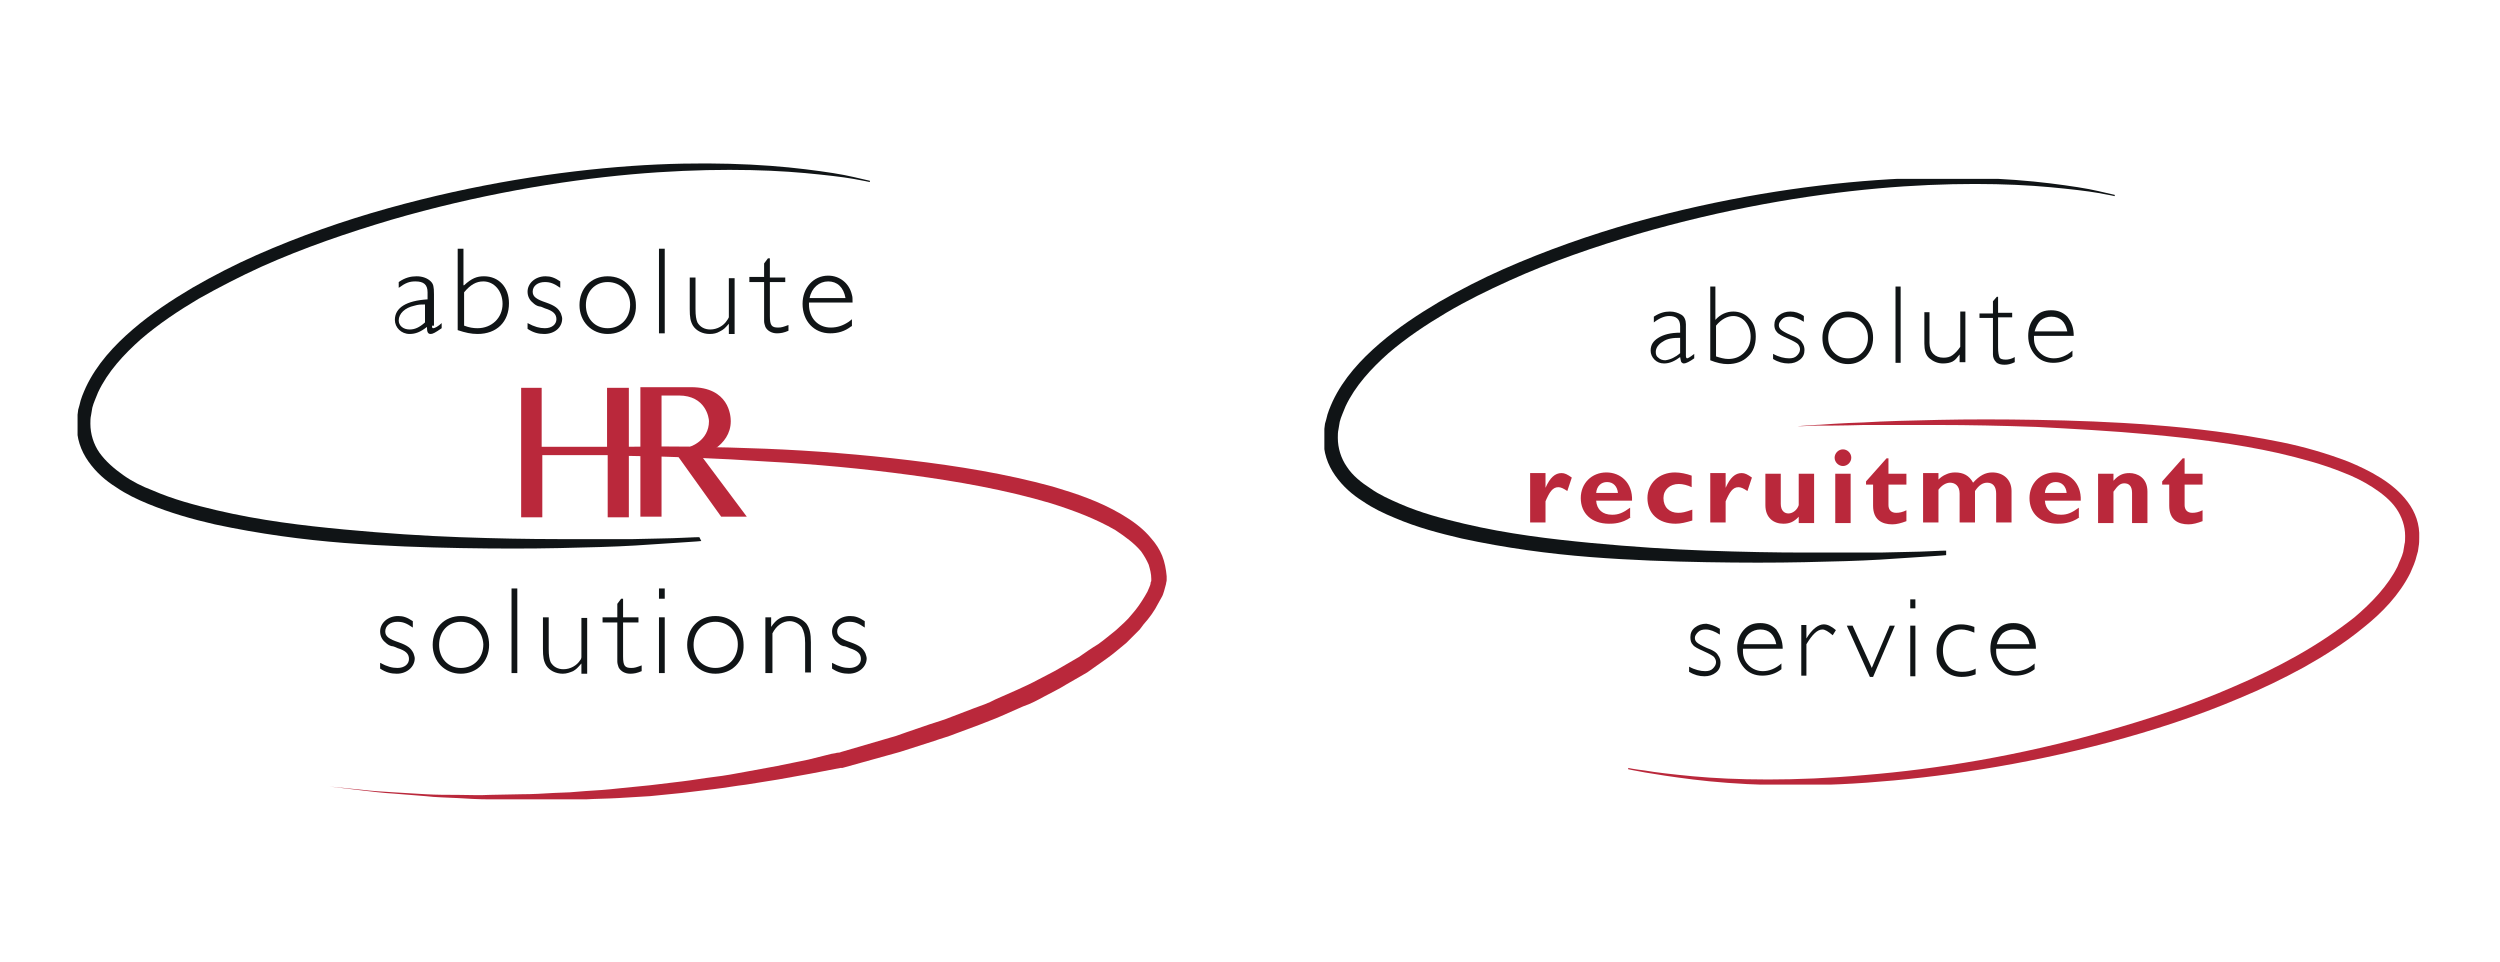
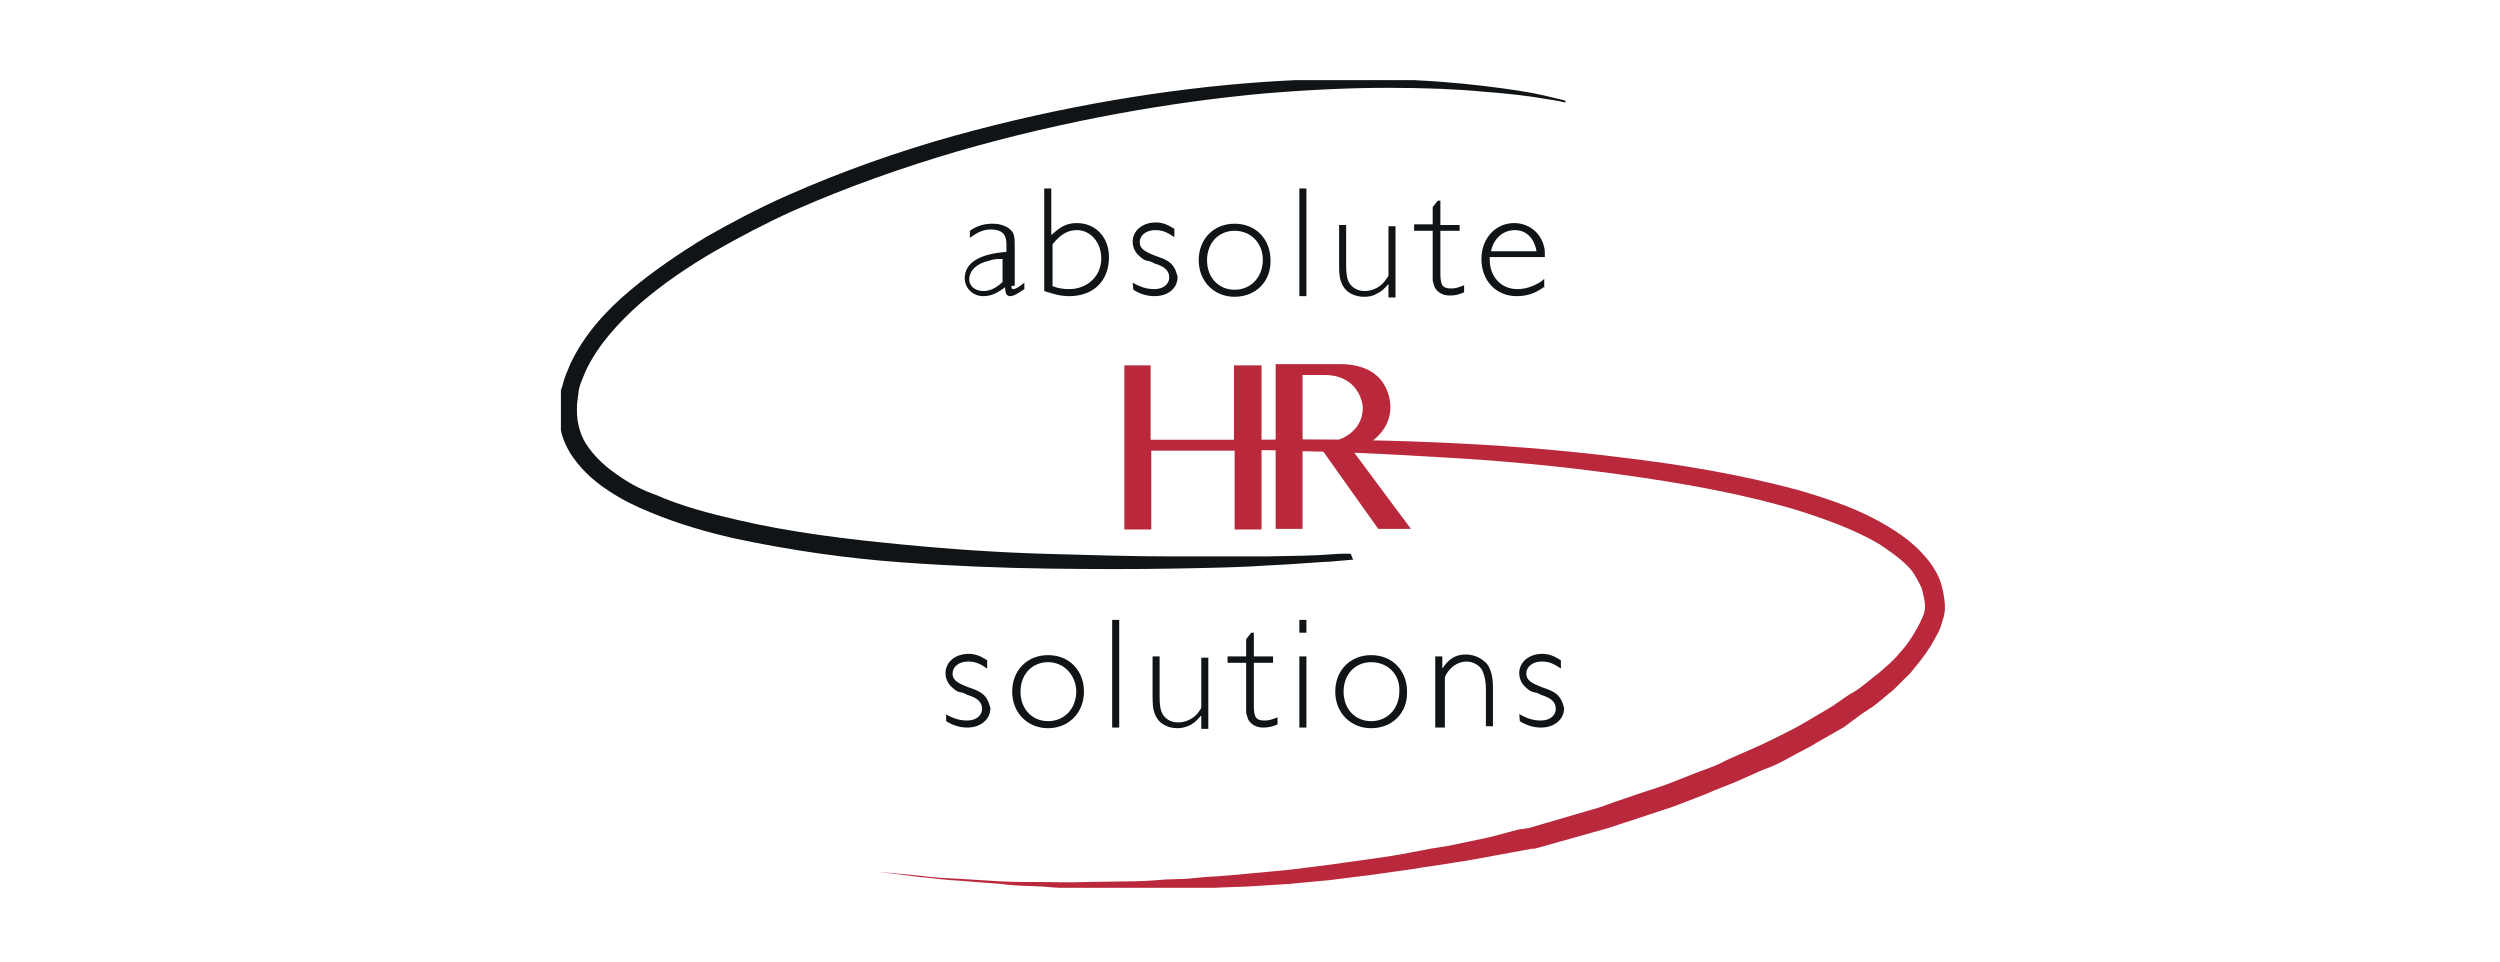
- <svg xmlns="http://www.w3.org/2000/svg" xmlns:xlink="http://www.w3.org/1999/xlink" version="1.1" id="Layer_18" x="0px" y="0px" width="390px" height="150px" viewBox="0 0 390 150" enable-background="new 0 0 390 150" xml:space="preserve">
+ <svg xmlns="http://www.w3.org/2000/svg" xmlns:xlink="http://www.w3.org/1999/xlink" version="1.1" id="Layer_11" x="0px" y="0px" viewBox="0 0 390 150" enable-background="new 0 0 390 150" xml:space="preserve">
  <g>
-     <path fill="#101416" d="M264.3,55.2v0.7c-0.7,0.5-1.3,0.8-1.6,0.8c-0.2,0-0.3-0.1-0.4-0.2c-0.1-0.1-0.1-0.4-0.2-0.8   c-0.8,0.6-1.6,1-2.5,1c-0.6,0-1.1-0.2-1.5-0.6s-0.6-0.9-0.6-1.4c0-0.9,0.4-1.5,1.2-2c0.8-0.5,1.9-0.8,3.4-0.8v-1   c0-1.1-0.6-1.6-1.7-1.6c-0.7,0-1.5,0.3-2.4,1v-0.9c0.9-0.6,1.7-0.8,2.5-0.8c0.7,0,1.3,0.2,1.8,0.5c0.5,0.3,0.7,0.9,0.7,1.5v4.9   c0,0.3,0.1,0.4,0.2,0.4C263.3,55.9,263.7,55.7,264.3,55.2 M262.1,55.1v-2.4c-1.1,0-2,0.1-2.7,0.6c-0.7,0.4-1.1,1-1.1,1.6   c0,0.4,0.1,0.7,0.4,0.9c0.3,0.3,0.7,0.4,1.1,0.4C260.6,56.1,261.4,55.7,262.1,55.1z" />
-     <path fill="#101416" d="M266.8,56.2V44.7h0.8v5.2c0.8-0.9,1.8-1.3,2.8-1.3c1,0,1.9,0.4,2.5,1.1c0.7,0.7,1,1.6,1,2.8   c0,1.3-0.4,2.4-1.2,3.1c-0.8,0.8-1.9,1.2-3.2,1.2C268.7,56.8,267.8,56.6,266.8,56.2 M267.7,50.8v4.8c0.6,0.2,1.3,0.4,1.9,0.4   c1,0,1.8-0.3,2.5-1c0.7-0.7,1-1.5,1-2.5c0-0.9-0.3-1.7-0.8-2.3c-0.5-0.6-1.2-0.9-1.9-0.9C269.5,49.3,268.5,49.8,267.7,50.8z" />
-     <path fill="#101416" d="M281.4,49.3v0.9c-0.8-0.5-1.5-0.8-2.2-0.8c-0.5,0-0.9,0.1-1.2,0.4s-0.5,0.6-0.5,0.9c0,0.3,0.1,0.5,0.3,0.7   c0.2,0.2,0.7,0.5,1.6,0.9c0.9,0.3,1.5,0.7,1.7,1.1c0.3,0.4,0.4,0.8,0.4,1.2c0,0.6-0.2,1.1-0.7,1.5c-0.5,0.4-1.1,0.6-1.8,0.6   c-0.8,0-1.6-0.2-2.4-0.7v-0.8c0.9,0.5,1.8,0.7,2.5,0.7c0.5,0,0.9-0.1,1.2-0.4c0.3-0.3,0.5-0.6,0.5-1c0-0.3-0.1-0.5-0.3-0.8   c-0.2-0.2-0.7-0.5-1.6-0.9c-0.9-0.4-1.5-0.7-1.7-1c-0.3-0.3-0.4-0.7-0.4-1.1c0-0.6,0.2-1.1,0.7-1.5c0.5-0.4,1.1-0.6,1.8-0.6   C280,48.6,280.7,48.8,281.4,49.3" />
-     <path fill="#101416" d="M288.3,48.6c1.1,0,2.1,0.4,2.8,1.2c0.8,0.8,1.1,1.8,1.1,2.9c0,1.2-0.4,2.1-1.1,2.9   c-0.8,0.8-1.7,1.2-2.8,1.2c-1.1,0-2.1-0.4-2.9-1.2c-0.8-0.8-1.1-1.7-1.1-2.9c0-1.2,0.4-2.1,1.1-2.9C286.2,49,287.2,48.6,288.3,48.6    M288.3,55.9c0.9,0,1.6-0.3,2.2-0.9c0.6-0.6,0.9-1.4,0.9-2.3c0-0.9-0.3-1.7-0.9-2.3c-0.6-0.6-1.3-0.9-2.2-0.9   c-0.9,0-1.6,0.3-2.2,0.9c-0.6,0.6-0.9,1.4-0.9,2.3c0,0.9,0.3,1.7,0.9,2.3C286.7,55.6,287.4,55.9,288.3,55.9z" />
-     <rect x="295.7" y="44.7" fill="#101416" width="0.8" height="11.9" />
-     <path fill="#101416" d="M305.7,56.6v-1.3h0c-0.4,0.5-0.7,0.9-1.1,1.1c-0.4,0.2-0.9,0.3-1.5,0.3c-0.8,0-1.5-0.3-2.1-0.8   c-0.6-0.5-0.8-1.3-0.8-2.3v-4.9h0.8v4.8c0,0.7,0.2,1.3,0.6,1.7c0.4,0.4,0.9,0.6,1.6,0.6c0.5,0,1-0.1,1.4-0.4   c0.4-0.3,0.8-0.7,1.2-1.3v-5.5h0.8v7.9H305.7" />
-     <path fill="#101416" d="M311.7,46.2v2.6h2.2v0.7h-2.2v4.7c0,0.8,0.1,1.2,0.2,1.5s0.5,0.4,1,0.4c0.4,0,0.9-0.1,1.4-0.4v0.8   c-0.6,0.3-1.1,0.4-1.6,0.4c-0.5,0-1-0.1-1.3-0.4c-0.3-0.3-0.5-0.7-0.5-1.2v-5.7h-2.1v-0.7h2.1v-1.9l0.6-0.7H311.7" />
-     <path fill="#101416" d="M323.5,52.4h-6.2c0,0.1,0,0.3,0,0.4c0,0.9,0.3,1.6,0.9,2.2c0.6,0.6,1.4,0.9,2.2,0.9c1,0,2-0.4,2.9-1.2v0.9   c-0.9,0.7-1.9,1-3,1c-1.1,0-2.1-0.4-2.8-1.2c-0.7-0.8-1.1-1.8-1.1-3c0-1.1,0.3-2.1,1-2.9c0.7-0.8,1.5-1.1,2.6-1.1   c1,0,1.8,0.3,2.5,1C323.2,50.3,323.5,51.2,323.5,52.4 M317.4,51.7h5.1c-0.3-1.5-1.1-2.3-2.5-2.3c-0.6,0-1.2,0.2-1.7,0.6   C317.9,50.4,317.6,51,317.4,51.7z" />
-     <path fill="#101416" d="M268.3,98.1V99c-0.8-0.5-1.5-0.8-2.2-0.8c-0.5,0-0.9,0.1-1.2,0.4c-0.3,0.3-0.5,0.6-0.5,0.9   c0,0.3,0.1,0.5,0.3,0.7s0.7,0.5,1.6,0.9c0.9,0.3,1.5,0.7,1.7,1.1c0.3,0.4,0.4,0.8,0.4,1.2c0,0.6-0.2,1.1-0.7,1.5   c-0.5,0.4-1.1,0.6-1.8,0.6c-0.8,0-1.6-0.2-2.4-0.7V104c0.9,0.5,1.8,0.7,2.5,0.7c0.5,0,0.9-0.1,1.2-0.4c0.3-0.3,0.5-0.6,0.5-1   c0-0.3-0.1-0.5-0.3-0.8c-0.2-0.2-0.7-0.5-1.6-0.9c-0.9-0.4-1.5-0.7-1.7-1c-0.3-0.3-0.4-0.7-0.4-1.2c0-0.6,0.2-1.1,0.7-1.5   s1.1-0.6,1.8-0.6C266.8,97.4,267.5,97.6,268.3,98.1" />
-     <path fill="#101416" d="M278.1,101.2h-6.2c0,0.1,0,0.3,0,0.4c0,0.9,0.3,1.6,0.9,2.2c0.6,0.6,1.4,0.9,2.2,0.9c1,0,2-0.4,2.9-1.2v0.9   c-0.9,0.7-1.9,1-3,1c-1.1,0-2.1-0.4-2.8-1.2c-0.7-0.8-1.1-1.8-1.1-3c0-1.1,0.3-2.1,1-2.9c0.7-0.8,1.5-1.1,2.6-1.1   c1,0,1.8,0.3,2.5,1C277.7,99.1,278.1,100,278.1,101.2 M272,100.5h5.1c-0.3-1.5-1.1-2.3-2.5-2.3c-0.6,0-1.2,0.2-1.7,0.6   C272.4,99.2,272.1,99.8,272,100.5z" />
-     <path fill="#101416" d="M286.4,98.3l-0.5,0.8c-0.7-0.6-1.2-0.9-1.6-0.9c-0.8,0-1.6,0.8-2.5,2.3v4.9H281v-7.9h0.8v2.1h0   c0.9-1.5,1.9-2.2,2.7-2.2C285.1,97.4,285.7,97.7,286.4,98.3" />
-     <polyline fill="#101416" points="295.6,97.6 292.2,105.6 291.7,105.6 288.1,97.6 289,97.6 292,104.2 294.8,97.6 295.6,97.6  " />
-     <path fill="#101416" d="M298,93.5h0.8v1.4H298V93.5z M298,97.6h0.8v7.9H298V97.6z" />
-     <path fill="#101416" d="M308,97.8v0.9c-0.7-0.3-1.4-0.5-2-0.5c-0.9,0-1.6,0.3-2.1,0.9c-0.5,0.6-0.8,1.4-0.8,2.4   c0,1,0.3,1.8,0.8,2.4c0.5,0.6,1.3,0.9,2.2,0.9c0.7,0,1.4-0.1,2.1-0.5v0.9c-0.8,0.3-1.5,0.4-2.2,0.4c-1.1,0-2.1-0.4-2.8-1.1   c-0.7-0.7-1.1-1.7-1.1-2.9c0-1.2,0.4-2.2,1.1-3c0.7-0.8,1.6-1.2,2.7-1.2C306.5,97.4,307.2,97.5,308,97.8" />
-     <path fill="#101416" d="M317.6,101.2h-6.2c0,0.1,0,0.3,0,0.4c0,0.9,0.3,1.6,0.9,2.2c0.6,0.6,1.4,0.9,2.2,0.9c1,0,2-0.4,2.9-1.2v0.9   c-0.9,0.7-1.9,1-3,1c-1.1,0-2.1-0.4-2.8-1.2c-0.7-0.8-1.1-1.8-1.1-3c0-1.1,0.3-2.1,1-2.9c0.7-0.8,1.5-1.1,2.6-1.1   c1,0,1.8,0.3,2.5,1C317.3,99.1,317.6,100,317.6,101.2 M311.5,100.5h5.1c-0.3-1.5-1.1-2.3-2.5-2.3c-0.6,0-1.2,0.2-1.7,0.6   C312,99.2,311.7,99.8,311.5,100.5z" />
+     <path fill="#101416" d="M157.8,44.6c0,0.4,0,0.5,0.3,0.5s1-0.4,1.7-1v1c-1.3,0.9-1.8,1.1-2.2,1.1c-0.5,0-0.8-0.3-0.8-1.4   c-1.3,1-2.3,1.4-3.4,1.4c-1.7,0-2.9-1.3-2.9-2.8c0-2.4,2.3-3.8,6.5-4.1V38c0-1.5-0.8-2.2-2.4-2.2c-1.1,0-1.9,0.3-3.3,1.3V36   c1.3-0.9,2.4-1.1,3.6-1.1s2.2,0.4,2.8,1c0.5,0.5,0.6,1,0.6,2.5v6.2 M156.5,40.4c-1.1,0-1.4,0-2.3,0.3c-1.8,0.4-3,1.5-3,2.9   c0,1,0.9,1.8,2.2,1.8c1,0,1.9-0.4,3-1.4v-3.6H156.5z" />
+     <path fill="#101416" d="M164.1,36.6c1.5-1.4,2.5-1.8,3.9-1.8c2.9,0,5,2.2,5,5.3c0,3.7-2.4,6.1-6.2,6.1c-1.3,0-2.4-0.3-3.9-0.8V29.4   h1.1v7.2 M164.1,44.6c1,0.4,1.8,0.5,2.7,0.5c2.8,0,5-2,5-4.8c0-2.5-1.7-4.4-3.8-4.4c-1.4,0-2.5,0.6-3.8,2.2V44.6z" />
+     <path fill="#101416" d="M176.7,44.1c1.4,0.8,2.4,1,3.4,1c1.4,0,2.3-0.8,2.3-1.8c0-1-0.6-1.7-2.3-2.2c-0.5-0.3-0.9-0.4-1.1-0.4   c-0.5-0.1-0.9-0.4-1.3-0.8c-0.6-0.5-1-1.3-1-2.2c0-1.7,1.5-3,3.6-3c1,0,1.8,0.3,2.9,1v1.3c-1.3-0.9-2-1.1-3-1.1   c-1.4,0-2.4,0.8-2.4,1.9c0,1,0.8,1.5,2.7,2.2c1.8,0.6,2.4,1.1,2.9,2.2c0.1,0.4,0.3,0.8,0.3,1c0,1.8-1.5,3-3.6,3   c-1.1,0-2.2-0.3-3.3-1L176.7,44.1" />
+     <path fill="#101416" d="M192.6,46.3c-3.2,0-5.6-2.4-5.6-5.7s2.3-5.7,5.6-5.7s5.6,2.4,5.6,5.7C198.3,43.9,195.9,46.3,192.6,46.3    M192.6,36c-2.5,0-4.3,1.9-4.3,4.6c0,2.7,1.8,4.6,4.3,4.6s4.4-1.9,4.4-4.7C197,37.9,195.1,36,192.6,36z" />
+     <rect x="202.7" y="29.4" fill="#101416" width="1.1" height="16.8" />
+     <path fill="#101416" d="M216.6,44.3c-0.8,0.9-1,1.1-1.8,1.5c-0.6,0.4-1.3,0.5-2,0.5c-1.4,0-2.7-0.6-3.3-1.7   c-0.5-0.9-0.6-1.7-0.6-3.3v-6.2h1.1v6.2c0,1.4,0.1,2,0.4,2.7c0.5,0.9,1.4,1.4,2.5,1.4c1.4,0,2.7-0.8,3.3-1.8   c0.1-0.1,0.3-0.4,0.4-0.6v-7.7h1.1v11.1h-1.1L216.6,44.3" />
+     <path fill="#101416" d="M224.7,31.4v3.7h3V36h-3v6.7c0,1.9,0.4,2.3,1.7,2.3c0.6,0,1-0.1,2-0.5v1.1c-0.9,0.4-1.5,0.5-2.3,0.5   c-1,0-1.9-0.5-2.3-1.3c-0.1-0.4-0.3-0.8-0.3-1.1V36h-2.9v-1h2.9v-2.7l0.8-1h0.4" />
+     <path fill="#101416" d="M240.8,44.8c-1.3,1-2.7,1.4-4.2,1.4c-3.2,0-5.5-2.4-5.5-5.8c0-3.2,2.2-5.6,5.1-5.6c2.3,0,4.2,1.5,4.7,3.8   c0.1,0.4,0.1,0.8,0.1,1.5h-8.6c0,0.1,0,0.3,0,0.4c0,2.7,1.8,4.6,4.3,4.6c1.3,0,2.4-0.4,3.6-1.1c0.1-0.1,0.4-0.3,0.6-0.5v1.4    M239.7,39.2c-0.4-2.2-1.7-3.3-3.4-3.3c-1.8,0-3.3,1.3-3.7,3.3H239.7z" />
+     <path fill="#101416" d="M147.5,111.4c1.4,0.8,2.4,1,3.4,1c1.4,0,2.3-0.8,2.3-1.8c0-1-0.6-1.7-2.3-2.2c-0.5-0.3-0.9-0.4-1.1-0.4   c-0.5-0.1-0.9-0.4-1.3-0.8c-0.6-0.5-1-1.3-1-2.2c0-1.7,1.5-3,3.6-3c1,0,1.8,0.3,2.9,1v1.3c-1.3-0.9-2-1.1-3-1.1   c-1.4,0-2.4,0.8-2.4,1.9c0,1,0.8,1.5,2.7,2.2c1.8,0.6,2.4,1.1,2.9,2.2c0.1,0.4,0.3,0.8,0.3,1c0,1.7-1.5,3-3.6,3   c-1.1,0-2.2-0.3-3.3-1V111.4" />
+     <path fill="#101416" d="M163.5,113.6c-3.2,0-5.6-2.4-5.6-5.7c0-3.3,2.3-5.7,5.6-5.7c3.3,0,5.6,2.4,5.6,5.7   C169.1,111.2,166.7,113.6,163.5,113.6 M163.5,103.3c-2.5,0-4.3,1.9-4.3,4.6s1.8,4.6,4.3,4.6c2.5,0,4.4-1.9,4.4-4.7   C167.8,105.2,165.9,103.3,163.5,103.3z" />
+     <rect x="173.5" y="96.7" fill="#101416" width="1.1" height="16.8" />
+     <path fill="#101416" d="M187.4,111.6c-0.8,0.9-1,1.1-1.7,1.5c-0.6,0.3-1.3,0.5-2,0.5c-1.4,0-2.7-0.6-3.3-1.7   c-0.5-0.9-0.6-1.7-0.6-3.3v-6.2h1.1v6.2c0,1.4,0.1,2,0.4,2.7c0.5,0.9,1.4,1.4,2.5,1.4c1.4,0,2.7-0.8,3.3-1.8   c0.1-0.1,0.3-0.4,0.3-0.6v-7.7h1.1v11.1h-1.1V111.6" />
+     <path fill="#101416" d="M195.6,98.7v3.7h3v1h-3v6.7c0,1.9,0.4,2.3,1.7,2.3c0.6,0,1-0.1,2-0.5v1.1c-0.9,0.4-1.5,0.5-2.3,0.5   c-1,0-1.9-0.5-2.3-1.3c-0.1-0.4-0.3-0.8-0.3-1.1v-7.7h-2.9v-1h2.9v-2.7l0.8-1L195.6,98.7" />
+     <path fill="#101416" d="M202.7,96.7h1.1v2h-1.1V96.7z M202.7,102.4h1.1v11.1h-1.1V102.4z" />
+     <path fill="#101416" d="M213.9,113.6c-3.2,0-5.6-2.4-5.6-5.7c0-3.3,2.3-5.7,5.6-5.7c3.3,0,5.6,2.4,5.6,5.7   C219.6,111.2,217.2,113.6,213.9,113.6 M213.9,103.3c-2.5,0-4.3,1.9-4.3,4.6s1.8,4.6,4.3,4.6c2.5,0,4.4-1.9,4.4-4.7   C218.4,105.2,216.5,103.3,213.9,103.3z" />
+     <path fill="#101416" d="M225,113.5h-1.1v-11.1h1.1v1.9c1-1.5,2-2.2,3.7-2.2c1.3,0,2.5,0.6,3.3,1.5c0.6,0.9,0.9,1.9,0.9,3.7v6h-1.1   v-5.8c0-1.5-0.3-2.3-0.6-3c-0.5-0.8-1.5-1.3-2.4-1.3c-1.4,0-2.7,0.9-3.4,2.4v7.9" />
+     <path fill="#101416" d="M237,111.4c1.4,0.8,2.4,1,3.4,1c1.4,0,2.3-0.8,2.3-1.8c0-1-0.6-1.7-2.3-2.2c-0.5-0.3-0.9-0.4-1.1-0.4   c-0.5-0.1-0.9-0.4-1.3-0.8c-0.6-0.5-1-1.3-1-2.2c0-1.7,1.5-3,3.6-3c1,0,1.8,0.3,2.9,1v1.3c-1.3-0.9-2-1.1-3-1.1   c-1.4,0-2.4,0.8-2.4,1.9c0,1,0.8,1.5,2.7,2.2c1.8,0.6,2.4,1.1,2.9,2.2c0.1,0.4,0.3,0.8,0.3,1c0,1.7-1.5,3-3.6,3   c-1.1,0-2.2-0.3-3.3-1L237,111.4" />
    <g>
-       <defs>
-         <rect id="SVGID_1_" x="206.6" y="27.9" width="170.8" height="94.5" />
-       </defs>
-       <clipPath id="SVGID_2_">
-         <use xlink:href="#SVGID_1_" overflow="visible" />
-       </clipPath>
-       <path clip-path="url(#SVGID_2_)" fill="#101416" d="M303.6,86.6c0,0-0.9,0.1-2.7,0.2c-1.7,0.1-4.3,0.3-7.6,0.5    c-3.3,0.2-7.2,0.3-11.8,0.4c-4.6,0.1-9.7,0.1-15.3,0c-5.6-0.1-11.7-0.3-18.1-0.8c-6.4-0.5-13.2-1.4-20.1-2.9    c-3.4-0.8-6.9-1.7-10.4-3.2c-1.7-0.7-3.4-1.5-5-2.6c-1.6-1-3.1-2.3-4.3-4c-1.2-1.7-1.9-3.7-1.8-5.9c0-0.5,0-0.9,0.1-1.4l0.1-0.8    l0.2-0.7c0.2-1,0.6-1.9,1-2.8c1.7-3.6,4.4-6.5,7.3-9c2.9-2.5,6.1-4.6,9.3-6.5c3.3-1.9,6.6-3.6,10-5.1c6.8-3,13.7-5.4,20.4-7.3    c13.6-3.8,26.6-5.8,37.8-6.6c11.2-0.8,20.6-0.3,27.1,0.5c3.2,0.4,5.8,0.8,7.5,1.2c1.7,0.4,2.6,0.6,2.6,0.6l0,0.2    c0,0-0.9-0.2-2.6-0.5c-1.7-0.3-4.3-0.6-7.5-0.9c-3.2-0.3-7.2-0.5-11.7-0.5c-4.5,0-9.7,0.2-15.2,0.7c-11.1,1-24,3.2-37.4,7.1    c-6.7,2-13.5,4.3-20.1,7.3c-3.3,1.5-6.6,3.1-9.8,5c-3.2,1.9-6.2,3.9-9,6.3c-2.7,2.4-5.2,5.1-6.7,8.3c-0.3,0.8-0.7,1.6-0.9,2.4    l-0.1,0.6l-0.1,0.6c-0.1,0.4-0.1,0.9-0.1,1.3c0,1.6,0.5,3.2,1.4,4.5c0.9,1.4,2.3,2.5,3.7,3.4c1.4,1,3,1.7,4.6,2.4    c3.2,1.4,6.6,2.3,10,3.1c6.8,1.6,13.5,2.4,19.8,3c6.4,0.6,12.4,1,18,1.2c5.6,0.2,10.7,0.3,15.3,0.3c4.5,0,8.5,0,11.8,0    c3.3-0.1,5.8-0.1,7.6-0.2c1.7-0.1,2.7-0.1,2.7-0.1L303.6,86.6" />
-       <path clip-path="url(#SVGID_2_)" fill="#BA283B" d="M280.4,66.5c0,0,0.9-0.1,2.7-0.2c1.7-0.1,4.3-0.3,7.6-0.4    c3.3-0.2,7.2-0.3,11.8-0.4c4.6-0.1,9.7-0.1,15.3,0c5.6,0.1,11.7,0.3,18.1,0.8c6.4,0.5,13.2,1.3,20.1,2.7c3.4,0.7,6.9,1.7,10.3,3    c1.7,0.7,3.4,1.5,5,2.5c1.6,1,3.1,2.2,4.3,3.8c1.2,1.6,1.9,3.5,1.8,5.6c0,0.4,0,0.9-0.1,1.4l-0.1,0.7l-0.2,0.7    c-0.2,0.9-0.6,1.8-1,2.7c-1.7,3.4-4.4,6.2-7.3,8.5c-2.9,2.4-6.1,4.4-9.3,6.2c-3.3,1.8-6.6,3.4-10,4.8c-6.8,2.9-13.7,5.1-20.4,6.9    c-13.5,3.6-26.6,5.5-37.8,6.3c-11.2,0.8-20.6,0.3-27.1-0.5c-3.2-0.4-5.8-0.8-7.5-1.1c-1.7-0.3-2.6-0.5-2.6-0.5l0-0.2    c0,0,0.9,0.2,2.6,0.4c1.7,0.3,4.3,0.6,7.5,0.9c3.2,0.3,7.2,0.5,11.7,0.5c4.5,0,9.6-0.2,15.2-0.7c11.1-0.9,24-3,37.4-6.8    c6.7-1.9,13.5-4.1,20.1-7c3.3-1.4,6.6-3,9.8-4.8c3.2-1.8,6.2-3.8,9-6c2.7-2.3,5.2-4.9,6.7-7.9c0.3-0.8,0.7-1.5,0.9-2.3l0.1-0.6    l0.1-0.6c0.1-0.3,0.1-0.8,0.1-1.3c0-1.5-0.5-3-1.4-4.3c-0.9-1.3-2.3-2.4-3.7-3.3c-1.4-0.9-3-1.7-4.6-2.3c-3.2-1.3-6.6-2.2-10-3    c-6.7-1.5-13.4-2.3-19.8-2.9c-6.4-0.6-12.4-0.9-18-1.2c-5.6-0.2-10.7-0.3-15.2-0.3c-4.5,0-8.5,0-11.8,0c-3.3,0.1-5.8,0.1-7.6,0.1    c-1.7,0.1-2.7,0.1-2.7,0.1L280.4,66.5" />
+       <g>
+         <defs>
+           <rect id="SVGID_1_" x="87.5" y="12.5" width="215.9" height="126" />
+         </defs>
+         <clipPath id="SVGID_2_">
+           <use xlink:href="#SVGID_1_" overflow="visible" />
+         </clipPath>
+         <path clip-path="url(#SVGID_2_)" fill="#101416" d="M211.1,87.3c0,0-1.1,0.1-3.4,0.3c-2.3,0.1-5.5,0.4-9.7,0.6     c-4.2,0.3-9.3,0.4-15,0.5c-5.8,0.1-12.3,0.1-19.6,0c-7.1-0.1-14.9-0.4-23.1-1c-8.1-0.6-16.8-1.8-25.7-3.7     c-4.4-1-8.9-2.3-13.2-4.1c-2.2-0.9-4.3-1.9-6.4-3.3c-2-1.3-3.9-2.9-5.5-5.1s-2.4-4.7-2.3-7.5c0-0.6,0-1.1,0.1-1.8l0.1-1l0.3-0.9     c0.3-1.3,0.8-2.4,1.3-3.6c2.2-4.6,5.6-8.3,9.3-11.4s7.7-5.8,11.8-8.3c4.2-2.4,8.4-4.6,12.7-6.5c8.6-3.8,17.4-6.9,26-9.3     c17.3-4.8,33.9-7.4,48.1-8.4c14.4-1,26.3-0.4,34.5,0.6c4.2,0.5,7.4,1,9.5,1.5c2.2,0.5,3.3,0.8,3.3,0.8v0.3c0,0-1.1-0.3-3.3-0.6     c-2.2-0.4-5.5-0.8-9.5-1.1c-4.2-0.4-9.1-0.6-15-0.6c-5.7,0-12.3,0.3-19.4,0.9c-14.1,1.3-30.6,4.1-47.6,9     c-8.5,2.5-17.1,5.5-25.7,9.3c-4.2,1.9-8.4,4.1-12.4,6.4c-4.1,2.4-7.9,5-11.4,8c-3.4,3-6.6,6.5-8.5,10.5c-0.4,1-0.9,2-1.1,3     l-0.1,0.8l-0.1,0.8c-0.1,0.5-0.1,1.1-0.1,1.7c0,2,0.6,4.1,1.8,5.7c1.3,1.8,2.9,3.2,4.7,4.4c1.8,1.3,3.8,2.3,5.8,3     c4.1,1.8,8.4,2.9,12.7,3.9c8.6,2,17.1,3,25.3,3.8c8.1,0.8,15.8,1.3,22.9,1.5s13.6,0.4,19.4,0.4c5.8,0,10.8,0,15,0     c4.2-0.1,7.4-0.1,9.7-0.3s3.4-0.1,3.4-0.1L211.1,87.3" />
+       </g>
+       <g>
+         <defs>
+           <rect id="SVGID_3_" x="87.5" y="12.5" width="215.9" height="126" />
+         </defs>
+         <clipPath id="SVGID_4_">
+           <use xlink:href="#SVGID_3_" overflow="visible" />
+         </clipPath>
+         <path clip-path="url(#SVGID_4_)" fill="#BA283B" d="M195.1,68.6c9.5-0.1,19.2,0,28.7,0.4c9.5,0.4,19.1,1.1,28.6,2.3     c9.5,1.1,19.1,2.7,28.3,5.2c4.7,1.4,9.3,2.9,13.6,5.5c2.2,1.3,4.3,2.8,6,4.8c0.9,1,1.7,2.2,2.2,3.4s0.8,2.7,0.9,4.1v-0.1     c0,0.4,0,0.6,0,0.9s-0.1,0.5-0.1,0.8c-0.1,0.5-0.3,0.9-0.4,1.4c-0.1,0.4-0.3,0.9-0.5,1.3l-0.6,1.1c-0.8,1.5-1.8,2.9-2.9,4.2     l-0.8,1l-0.9,0.9l-1.8,1.8c-1.3,1-2.5,2.2-3.8,3s-2.7,1.9-3.9,2.8l-4.2,2.4c-1.4,0.9-2.8,1.5-4.2,2.3c-1.4,0.8-2.8,1.5-4.3,2     l-4.3,1.9c-1.4,0.6-2.9,1.1-4.4,1.8l-4.4,1.7c-1.5,0.6-3,1-4.4,1.5l-6.7,2.2l-11.4,3.2l0,0h-0.4l-6,1.1c-2.2,0.4-4.2,0.8-6.4,1.1     c-2.2,0.4-4.2,0.6-6.4,1c-2.2,0.3-4.2,0.6-6.4,0.9s-4.2,0.5-6.4,0.8l-6.4,0.6l-6.4,0.4c-2.2,0.1-4.3,0.1-6.4,0.3l-3.2,0.1h-3.2     c-2.2,0-4.3,0.1-6.4,0l-6.4-0.1c-2.2,0-4.3-0.1-6.4-0.3c-2.2-0.1-4.3-0.1-6.4-0.4l-6.4-0.5c-2.2-0.1-4.2-0.4-6.4-0.6l-6.4-0.8     l6.4,0.6c2.2,0.3,4.2,0.4,6.4,0.5l6.4,0.4c2.2,0.1,4.3,0.1,6.4,0.1c2.2,0,4.3,0.1,6.4,0l6.4-0.1c2.2,0,4.2-0.1,6.4-0.3l3.2-0.1     l3.2-0.3c2.2-0.1,4.2-0.3,6.4-0.5l6.4-0.6l6.4-0.8c2.2-0.3,4.2-0.6,6.4-0.9s4.2-0.6,6.2-1s4.2-0.8,6.2-1.1c2-0.4,4.2-0.9,6.2-1.3     l3-0.8l1.5-0.4l0.8-0.1c0.4-0.1,0.8-0.1,1.1-0.1h-0.4l0,0l11.3-3.3l2.2-0.8l4.4-1.5c1.5-0.5,2.9-0.9,4.4-1.5l4.3-1.7     c1.4-0.5,2.9-1,4.3-1.8l4.3-1.9c1.4-0.6,2.8-1.3,4.2-2s2.8-1.4,4.1-2.2l3.9-2.3c1.3-0.9,2.5-1.8,3.8-2.5c1.3-0.9,2.4-1.9,3.6-2.8     l1.7-1.5l0.8-0.8l0.8-0.9c1-1.1,1.8-2.3,2.5-3.6l0.5-0.9c0.1-0.3,0.3-0.6,0.4-0.9s0.3-0.6,0.3-0.9c0-0.1,0.1-0.3,0.1-0.4     c0-0.1,0-0.3,0-0.3v-0.1c0-1-0.3-1.9-0.5-2.8c-0.4-0.9-0.9-1.8-1.5-2.7c-1.4-1.7-3.2-2.9-5.1-4.2c-3.9-2.3-8.4-3.9-12.8-5.3     c-9-2.7-18.4-4.3-27.8-5.6c-9.4-1.3-18.9-2.2-28.5-2.7c-9.5-0.6-19.1-1-28.6-1.1L195.1,68.6" />
+       </g>
    </g>
-     <path fill="#BA283B" d="M241.1,76.1L241.1,76.1c0.7-1.6,1.5-2.3,2.5-2.3c0.5,0,0.9,0.2,1.6,0.7l-0.7,2.1c-0.6-0.4-1-0.6-1.4-0.6   c-0.9,0-1.4,0.8-2,2.2v3.3h-2.4v-7.7h2.4V76.1" />
-     <path fill="#BA283B" d="M254.4,80.7c-1.4,1-2.8,1-3.4,1c-2.7,0-4.4-1.6-4.4-4c0-2.3,1.7-4,4-4c2.2,0,4.1,1.6,4,4.4H249   c0.1,1.4,1,2.2,2.5,2.2c1,0,1.7-0.3,2.8-1.1V80.7 M252.4,76.9c-0.1-1-0.7-1.7-1.7-1.7c-0.9,0-1.6,0.6-1.7,1.7H252.4z" />
-     <path fill="#BA283B" d="M264,81.2c-1,0.3-1.8,0.5-2.6,0.5c-2.7,0-4.4-1.6-4.4-4c0-2.3,1.8-4,4.3-4c0.8,0,1.8,0.2,2.6,0.5v1.8   c-0.6-0.3-1.4-0.5-2-0.5c-1.4,0-2.4,0.9-2.4,2.2c0,1.4,0.9,2.3,2.3,2.3c0.6,0,1.1-0.1,2.2-0.5V81.2" />
-     <path fill="#BA283B" d="M269.2,76.1L269.2,76.1c0.7-1.6,1.5-2.3,2.5-2.3c0.5,0,0.9,0.2,1.6,0.7l-0.7,2.1c-0.6-0.4-1-0.6-1.4-0.6   c-0.9,0-1.4,0.8-2,2.2v3.3h-2.4v-7.7h2.4V76.1" />
-     <path fill="#BA283B" d="M280.7,80.5c-0.8,0.9-1.5,1.2-2.5,1.2c-1.5,0-2.8-0.9-2.8-2.9v-4.9h2.4v4.7c0,1.1,0.6,1.5,1.2,1.5   c0.7,0,1.4-0.6,1.6-1.3v-4.9h2.4v7.7h-2.4V80.5" />
-     <path fill="#BA283B" d="M288.8,71.4c0,0.7-0.6,1.3-1.3,1.3s-1.3-0.6-1.3-1.3c0-0.7,0.6-1.3,1.3-1.3S288.8,70.7,288.8,71.4    M288.7,81.6h-2.4v-7.7h2.4V81.6z" />
-     <path fill="#BA283B" d="M297.4,75.6h-2.8v3.2c0,0.7,0.4,1.2,1.2,1.2c0.5,0,1-0.1,1.6-0.4v1.7c-0.8,0.3-1.5,0.5-2.2,0.5   c-1.6,0-3-0.7-3-2.9v-3.3h-1.1v-0.5l3.2-3.6h0.3v2.4h2.8V75.6" />
-     <path fill="#BA283B" d="M302.3,74.9c0.4-0.4,0.8-0.7,1.3-0.9c0.4-0.2,0.9-0.3,1.4-0.3c1.3,0,2.2,0.5,2.8,1.6c1-1.1,1.9-1.6,3-1.6   c1.7,0,3,1.1,3,2.9v4.9h-2.4v-4.5c0-1.1-0.5-1.7-1.4-1.7c-0.7,0-1.3,0.4-1.9,1.3v4.9h-2.4V77c0-1.2-0.7-1.7-1.5-1.7   c-0.6,0-1.3,0.4-1.8,1.1v5.1h-2.4v-7.7h2.4V74.9" />
-     <path fill="#BA283B" d="M324.4,80.7c-1.4,1-2.8,1-3.4,1c-2.7,0-4.4-1.6-4.4-4c0-2.3,1.7-4,4-4c2.2,0,4.1,1.6,4,4.4H319   c0.1,1.4,1,2.2,2.5,2.2c1,0,1.7-0.3,2.8-1.1V80.7 M322.4,76.9c-0.1-1-0.7-1.7-1.7-1.7c-0.9,0-1.6,0.6-1.7,1.7H322.4z" />
-     <path fill="#BA283B" d="M329.7,75c0.8-0.9,1.5-1.2,2.5-1.2c1.2,0,2.8,0.7,2.8,2.9v4.9h-2.4v-4.7c0-1.1-0.5-1.5-1.2-1.5   c-0.6,0-1,0.3-1.7,1.3v4.9h-2.4v-7.7h2.4V75" />
-     <path fill="#BA283B" d="M343.6,75.6h-2.8v3.2c0,0.7,0.4,1.2,1.2,1.2c0.5,0,1-0.1,1.6-0.4v1.7c-0.8,0.3-1.5,0.5-2.2,0.5   c-1.6,0-3-0.7-3-2.9v-3.3h-1.1v-0.5l3.2-3.6h0.3v2.4h2.8V75.6" />
+     <polyline fill="#BA283B" points="175.4,57 175.4,82.6 179.6,82.6 179.6,70.3 192.6,70.3 192.6,82.6 196.8,82.6 196.8,57 192.5,57    192.5,68.6 179.5,68.6 179.5,57 175.4,57  " />
+     <path fill="#BA283B" d="M211.1,70.4c0,0,5.8-1.8,5.8-6.9c0-1.1-0.4-6.7-7.9-6.7c-7.6,0-10,0-10,0v25.7h4.2V70.4h3.2l8.6,12.1h5.1   L211.1,70.4 M208.8,68.6h-5.6V58.5c0,0,1.5,0,3.4,0c5.3,0,6,4.4,6,5.1C212.6,67.5,208.8,68.6,208.8,68.6z" />
  </g>
  <g>
-     <path fill="#101416" d="M67.4,50.8c0,0.3,0,0.4,0.2,0.4c0.2,0,0.8-0.3,1.3-0.8v0.8c-1,0.7-1.4,0.9-1.7,0.9c-0.4,0-0.6-0.2-0.6-1.1   c-1,0.8-1.8,1.1-2.7,1.1c-1.3,0-2.3-1-2.3-2.2c0-1.9,1.8-3,5.1-3.2v-1.1c0-1.2-0.6-1.7-1.9-1.7c-0.9,0-1.5,0.2-2.6,1V44   c1-0.7,1.9-0.9,2.8-0.9c0.9,0,1.7,0.3,2.2,0.8c0.4,0.4,0.5,0.8,0.5,2V50.8 M66.4,47.5c-0.9,0-1.1,0-1.8,0.2   c-1.4,0.3-2.4,1.2-2.4,2.3c0,0.8,0.7,1.4,1.7,1.4c0.8,0,1.5-0.3,2.4-1.1V47.5z" />
-     <path fill="#101416" d="M72.4,44.5c1.2-1.1,2-1.4,3.1-1.4c2.3,0,3.9,1.7,3.9,4.2c0,2.9-1.9,4.8-4.9,4.8c-1,0-1.9-0.2-3.1-0.6V38.8   h0.9V44.5 M72.4,50.8c0.8,0.3,1.4,0.4,2.1,0.4c2.2,0,3.9-1.6,3.9-3.8c0-2-1.3-3.5-3-3.5c-1.1,0-2,0.5-3,1.7V50.8z" />
-     <path fill="#101416" d="M82.3,50.4c1.1,0.6,1.9,0.8,2.7,0.8c1.1,0,1.8-0.6,1.8-1.4c0-0.8-0.5-1.3-1.8-1.7c-0.4-0.2-0.7-0.3-0.9-0.3   c-0.4-0.1-0.7-0.3-1-0.6c-0.5-0.4-0.8-1-0.8-1.7c0-1.3,1.2-2.4,2.8-2.4c0.8,0,1.4,0.2,2.3,0.8v1c-1-0.7-1.6-0.9-2.4-0.9   c-1.1,0-1.9,0.6-1.9,1.5c0,0.8,0.6,1.2,2.1,1.7c1.4,0.5,1.9,0.9,2.3,1.7c0.1,0.3,0.2,0.6,0.2,0.8c0,1.4-1.2,2.4-2.8,2.4   c-0.9,0-1.7-0.2-2.6-0.8V50.4" />
-     <path fill="#101416" d="M94.8,52.1c-2.5,0-4.4-1.9-4.4-4.5c0-2.6,1.8-4.5,4.4-4.5c2.6,0,4.4,1.9,4.4,4.5   C99.3,50.2,97.4,52.1,94.8,52.1 M94.8,44c-2,0-3.4,1.5-3.4,3.6c0,2.1,1.4,3.6,3.4,3.6c2,0,3.5-1.5,3.5-3.7   C98.3,45.5,96.8,44,94.8,44z" />
-     <rect x="102.8" y="38.8" fill="#101416" width="0.9" height="13.2" />
-     <path fill="#101416" d="M113.7,50.5c-0.6,0.7-0.8,0.9-1.4,1.2c-0.5,0.3-1,0.4-1.6,0.4c-1.1,0-2.1-0.5-2.6-1.3   c-0.4-0.7-0.5-1.3-0.5-2.6v-4.9h0.9v4.9c0,1.1,0.1,1.6,0.3,2.1c0.4,0.7,1.1,1.1,2,1.1c1.1,0,2.1-0.6,2.6-1.4   c0.1-0.1,0.2-0.3,0.3-0.5v-6.1h0.9v8.7h-0.9V50.5" />
-     <path fill="#101416" d="M120.1,40.4v2.9h2.4V44h-2.4v5.3c0,1.5,0.3,1.8,1.3,1.8c0.5,0,0.8-0.1,1.6-0.4v0.9   c-0.7,0.3-1.2,0.4-1.8,0.4c-0.8,0-1.5-0.4-1.8-1c-0.1-0.3-0.2-0.6-0.2-0.9V44h-2.3v-0.8h2.3v-2.1l0.6-0.8H120.1" />
-     <path fill="#101416" d="M132.8,50.9c-1,0.8-2.1,1.1-3.3,1.1c-2.5,0-4.3-1.9-4.3-4.6c0-2.5,1.7-4.4,4-4.4c1.8,0,3.3,1.2,3.7,3   c0.1,0.3,0.1,0.6,0.1,1.2h-6.8c0,0.1,0,0.2,0,0.3c0,2.1,1.4,3.6,3.4,3.6c1,0,1.9-0.3,2.8-0.9c0.1-0.1,0.3-0.2,0.5-0.4V50.9    M131.9,46.5c-0.3-1.7-1.3-2.6-2.7-2.6c-1.4,0-2.6,1-2.9,2.6H131.9z" />
-     <path fill="#101416" d="M59.3,103.4c1.1,0.6,1.9,0.8,2.7,0.8c1.1,0,1.8-0.6,1.8-1.4c0-0.8-0.5-1.3-1.8-1.7   c-0.4-0.2-0.7-0.3-0.9-0.3c-0.4-0.1-0.7-0.3-1-0.6c-0.5-0.4-0.8-1-0.8-1.7c0-1.3,1.2-2.4,2.8-2.4c0.8,0,1.4,0.2,2.3,0.8v1   c-1-0.7-1.6-0.9-2.4-0.9c-1.1,0-1.9,0.6-1.9,1.5c0,0.8,0.6,1.2,2.1,1.7c1.4,0.5,1.9,0.9,2.3,1.7c0.1,0.3,0.2,0.6,0.2,0.8   c0,1.3-1.2,2.4-2.8,2.4c-0.9,0-1.7-0.2-2.6-0.8V103.4" />
-     <path fill="#101416" d="M71.9,105.1c-2.5,0-4.4-1.9-4.4-4.5c0-2.6,1.8-4.5,4.4-4.5c2.6,0,4.4,1.9,4.4,4.5   C76.3,103.2,74.4,105.1,71.9,105.1 M71.9,97c-2,0-3.4,1.5-3.4,3.6c0,2.1,1.4,3.6,3.4,3.6c2,0,3.5-1.5,3.5-3.7   C75.3,98.5,73.8,97,71.9,97z" />
-     <rect x="79.8" y="91.8" fill="#101416" width="0.9" height="13.2" />
-     <path fill="#101416" d="M90.7,103.5c-0.6,0.7-0.8,0.9-1.3,1.2c-0.5,0.2-1,0.4-1.6,0.4c-1.1,0-2.1-0.5-2.6-1.3   c-0.4-0.7-0.5-1.3-0.5-2.6v-4.9h0.9v4.9c0,1.1,0.1,1.6,0.3,2.1c0.4,0.7,1.1,1.1,2,1.1c1.1,0,2.1-0.6,2.6-1.4   c0.1-0.1,0.2-0.3,0.2-0.5v-6.1h0.9v8.7h-0.9V103.5" />
-     <path fill="#101416" d="M97.2,93.4v2.9h2.4v0.8h-2.4v5.3c0,1.5,0.3,1.8,1.3,1.8c0.5,0,0.8-0.1,1.6-0.4v0.9   c-0.7,0.3-1.2,0.4-1.8,0.4c-0.8,0-1.5-0.4-1.8-1c-0.1-0.3-0.2-0.6-0.2-0.9v-6.1h-2.3v-0.8h2.3v-2.1l0.6-0.8H97.2" />
-     <path fill="#101416" d="M102.8,91.8h0.9v1.6h-0.9V91.8z M102.8,96.3h0.9v8.7h-0.9V96.3z" />
-     <path fill="#101416" d="M111.6,105.1c-2.5,0-4.4-1.9-4.4-4.5c0-2.6,1.8-4.5,4.4-4.5c2.6,0,4.4,1.9,4.4,4.5   C116.1,103.2,114.2,105.1,111.6,105.1 M111.6,97c-2,0-3.4,1.5-3.4,3.6c0,2.1,1.4,3.6,3.4,3.6c2,0,3.5-1.5,3.5-3.7   C115.1,98.5,113.6,97,111.6,97z" />
-     <path fill="#101416" d="M120.3,105h-0.9v-8.7h0.9v1.5c0.8-1.2,1.6-1.7,2.9-1.7c1,0,2,0.5,2.6,1.2c0.5,0.7,0.7,1.5,0.7,2.9v4.7h-0.9   v-4.6c0-1.2-0.2-1.8-0.5-2.4c-0.4-0.6-1.2-1-1.9-1c-1.1,0-2.1,0.7-2.7,1.9V105" />
-     <path fill="#101416" d="M129.8,103.4c1.1,0.6,1.9,0.8,2.7,0.8c1.1,0,1.8-0.6,1.8-1.4c0-0.8-0.5-1.3-1.8-1.7   c-0.4-0.2-0.7-0.3-0.9-0.3c-0.4-0.1-0.7-0.3-1-0.6c-0.5-0.4-0.8-1-0.8-1.7c0-1.3,1.2-2.4,2.8-2.4c0.8,0,1.4,0.2,2.3,0.8v1   c-1-0.7-1.6-0.9-2.4-0.9c-1.1,0-1.9,0.6-1.9,1.5c0,0.8,0.6,1.2,2.1,1.7c1.4,0.5,1.9,0.9,2.3,1.7c0.1,0.3,0.2,0.6,0.2,0.8   c0,1.3-1.2,2.4-2.8,2.4c-0.9,0-1.7-0.2-2.6-0.8V103.4" />
-     <g>
-       <defs>
-         <rect id="SVGID_3_" x="12.1" y="25.5" width="170" height="99.2" />
-       </defs>
-       <clipPath id="SVGID_4_">
-         <use xlink:href="#SVGID_3_" overflow="visible" />
-       </clipPath>
-       <path clip-path="url(#SVGID_4_)" fill="#101416" d="M109.4,84.4c0,0-0.9,0.1-2.7,0.2c-1.8,0.1-4.3,0.3-7.6,0.5    c-3.3,0.2-7.3,0.3-11.8,0.4c-4.6,0.1-9.7,0.1-15.4,0c-5.6-0.1-11.7-0.3-18.2-0.8c-6.4-0.5-13.2-1.4-20.2-2.9    c-3.5-0.8-7-1.8-10.4-3.2c-1.7-0.7-3.4-1.5-5-2.6c-1.6-1-3.1-2.3-4.3-4c-1.2-1.7-1.9-3.7-1.8-5.9c0-0.5,0-0.9,0.1-1.4l0.1-0.8    l0.2-0.7c0.2-1,0.6-1.9,1-2.8c1.7-3.6,4.4-6.5,7.3-9c2.9-2.5,6.1-4.6,9.3-6.5c3.3-1.9,6.6-3.6,10-5.1c6.8-3,13.7-5.4,20.5-7.3    c13.6-3.8,26.7-5.8,37.9-6.6c11.3-0.8,20.7-0.3,27.2,0.5c3.3,0.4,5.8,0.8,7.5,1.2c1.7,0.4,2.6,0.6,2.6,0.6l0,0.2    c0,0-0.9-0.2-2.6-0.5c-1.7-0.3-4.3-0.6-7.5-0.9c-3.3-0.3-7.2-0.5-11.8-0.5c-4.5,0-9.7,0.2-15.3,0.7c-11.1,1-24.1,3.2-37.5,7.1    c-6.7,2-13.5,4.3-20.2,7.3c-3.3,1.5-6.6,3.2-9.8,5c-3.2,1.9-6.2,3.9-9,6.3c-2.7,2.4-5.2,5.1-6.7,8.3c-0.3,0.8-0.7,1.6-0.9,2.4    l-0.1,0.6l-0.1,0.6c-0.1,0.4-0.1,0.9-0.1,1.3c0,1.6,0.5,3.2,1.4,4.5c1,1.4,2.3,2.5,3.7,3.5c1.4,1,3,1.8,4.6,2.4    c3.2,1.4,6.6,2.3,10,3.1c6.8,1.6,13.5,2.4,19.9,3c6.4,0.6,12.4,1,18,1.2c5.6,0.2,10.7,0.3,15.3,0.3c4.6,0,8.5,0,11.8,0    c3.3-0.1,5.8-0.1,7.6-0.2c1.8-0.1,2.7-0.1,2.7-0.1L109.4,84.4" />
-       <path clip-path="url(#SVGID_4_)" fill="#BA283B" d="M96.8,69.7c7.5-0.1,15.1,0,22.6,0.3c7.5,0.3,15,0.9,22.5,1.8    c7.5,0.9,15,2.1,22.3,4.1c3.7,1.1,7.3,2.3,10.7,4.3c1.7,1,3.4,2.2,4.7,3.8c0.7,0.8,1.3,1.7,1.7,2.7c0.4,1,0.6,2.1,0.7,3.2l0-0.1    c0,0.3,0,0.5,0,0.7c0,0.2-0.1,0.4-0.1,0.6c-0.1,0.4-0.2,0.7-0.3,1.1c-0.1,0.3-0.2,0.7-0.4,1l-0.5,0.9c-0.6,1.2-1.4,2.3-2.3,3.3    l-0.6,0.8l-0.7,0.7l-1.4,1.4c-1,0.8-2,1.7-3,2.4c-1,0.7-2.1,1.5-3.1,2.2l-3.3,1.9c-1.1,0.7-2.2,1.2-3.3,1.8    c-1.1,0.6-2.2,1.2-3.4,1.6l-3.4,1.5c-1.1,0.5-2.3,0.9-3.5,1.4l-3.5,1.3c-1.2,0.5-2.4,0.8-3.5,1.2l-5.3,1.7l-9,2.5h0l-0.3,0    l-4.7,0.9c-1.7,0.3-3.3,0.6-5,0.9c-1.7,0.3-3.3,0.5-5,0.8c-1.7,0.2-3.3,0.5-5,0.7c-1.7,0.2-3.3,0.4-5,0.6l-5,0.5l-5,0.3    c-1.7,0.1-3.4,0.1-5,0.2l-2.5,0.1l-2.5,0c-1.7,0-3.4,0.1-5,0l-5-0.1c-1.7,0-3.4-0.1-5-0.2c-1.7-0.1-3.4-0.1-5-0.3l-5-0.4    c-1.7-0.1-3.3-0.3-5-0.5l-5-0.6l5,0.5c1.7,0.2,3.3,0.3,5,0.4l5,0.3c1.7,0.1,3.4,0.1,5,0.1c1.7,0,3.4,0.1,5,0l5-0.1    c1.7,0,3.3-0.1,5-0.2l2.5-0.1l2.5-0.2c1.7-0.1,3.3-0.2,5-0.4l5-0.5l5-0.6c1.7-0.2,3.3-0.5,5-0.7c1.7-0.2,3.3-0.5,4.9-0.8    c1.6-0.3,3.3-0.6,4.9-0.9c1.6-0.3,3.3-0.7,4.9-1l2.4-0.6l1.2-0.3l0.6-0.1c0.3-0.1,0.6-0.1,0.9-0.1l-0.3,0h0l8.9-2.6l1.7-0.6    l3.5-1.2c1.2-0.4,2.3-0.7,3.5-1.2l3.4-1.3c1.1-0.4,2.3-0.8,3.4-1.4l3.4-1.5c1.1-0.5,2.2-1,3.3-1.6c1.1-0.6,2.2-1.1,3.2-1.7    l3.1-1.8c1-0.7,2-1.4,3-2c1-0.7,1.9-1.5,2.8-2.2l1.3-1.2l0.6-0.6l0.6-0.7c0.8-0.9,1.4-1.8,2-2.8l0.4-0.7c0.1-0.2,0.2-0.5,0.3-0.7    c0.1-0.2,0.2-0.5,0.2-0.7c0-0.1,0.1-0.2,0.1-0.3c0-0.1,0-0.2,0-0.2l0-0.1c0-0.8-0.2-1.5-0.4-2.2c-0.3-0.7-0.7-1.4-1.2-2.1    c-1.1-1.3-2.5-2.3-4-3.3c-3.1-1.8-6.6-3.1-10.1-4.2c-7.1-2.1-14.5-3.4-21.9-4.4c-7.4-1-14.9-1.7-22.4-2.1    c-7.5-0.5-15-0.8-22.5-0.9L96.8,69.7" />
-     </g>
-     <polyline fill="#BA283B" points="81.3,60.5 81.3,80.7 84.6,80.7 84.6,71 94.8,71 94.8,80.7 98.1,80.7 98.1,60.5 94.7,60.5    94.7,69.7 84.5,69.7 84.5,60.5 81.3,60.5  " />
-     <path fill="#BA283B" d="M109.4,71.1c0,0,4.6-1.4,4.6-5.4c0-0.9-0.3-5.3-6.2-5.3c-6,0-7.9,0-7.9,0v20.2h3.3v-9.5h2.5l6.8,9.5h4   L109.4,71.1 M107.6,69.7h-4.4v-8c0,0,1.2,0,2.7,0c4.2,0,4.7,3.5,4.7,4C110.6,68.8,107.6,69.7,107.6,69.7z" />
-   </g>
+ </g>
+   <g>
+ </g>
+   <g>
+ </g>
+   <g>
+ </g>
+   <g>
+ </g>
+   <g>
+ </g>
+   <g>
+ </g>
+   <g>
+ </g>
+   <g>
+ </g>
+   <g>
+ </g>
</svg>
